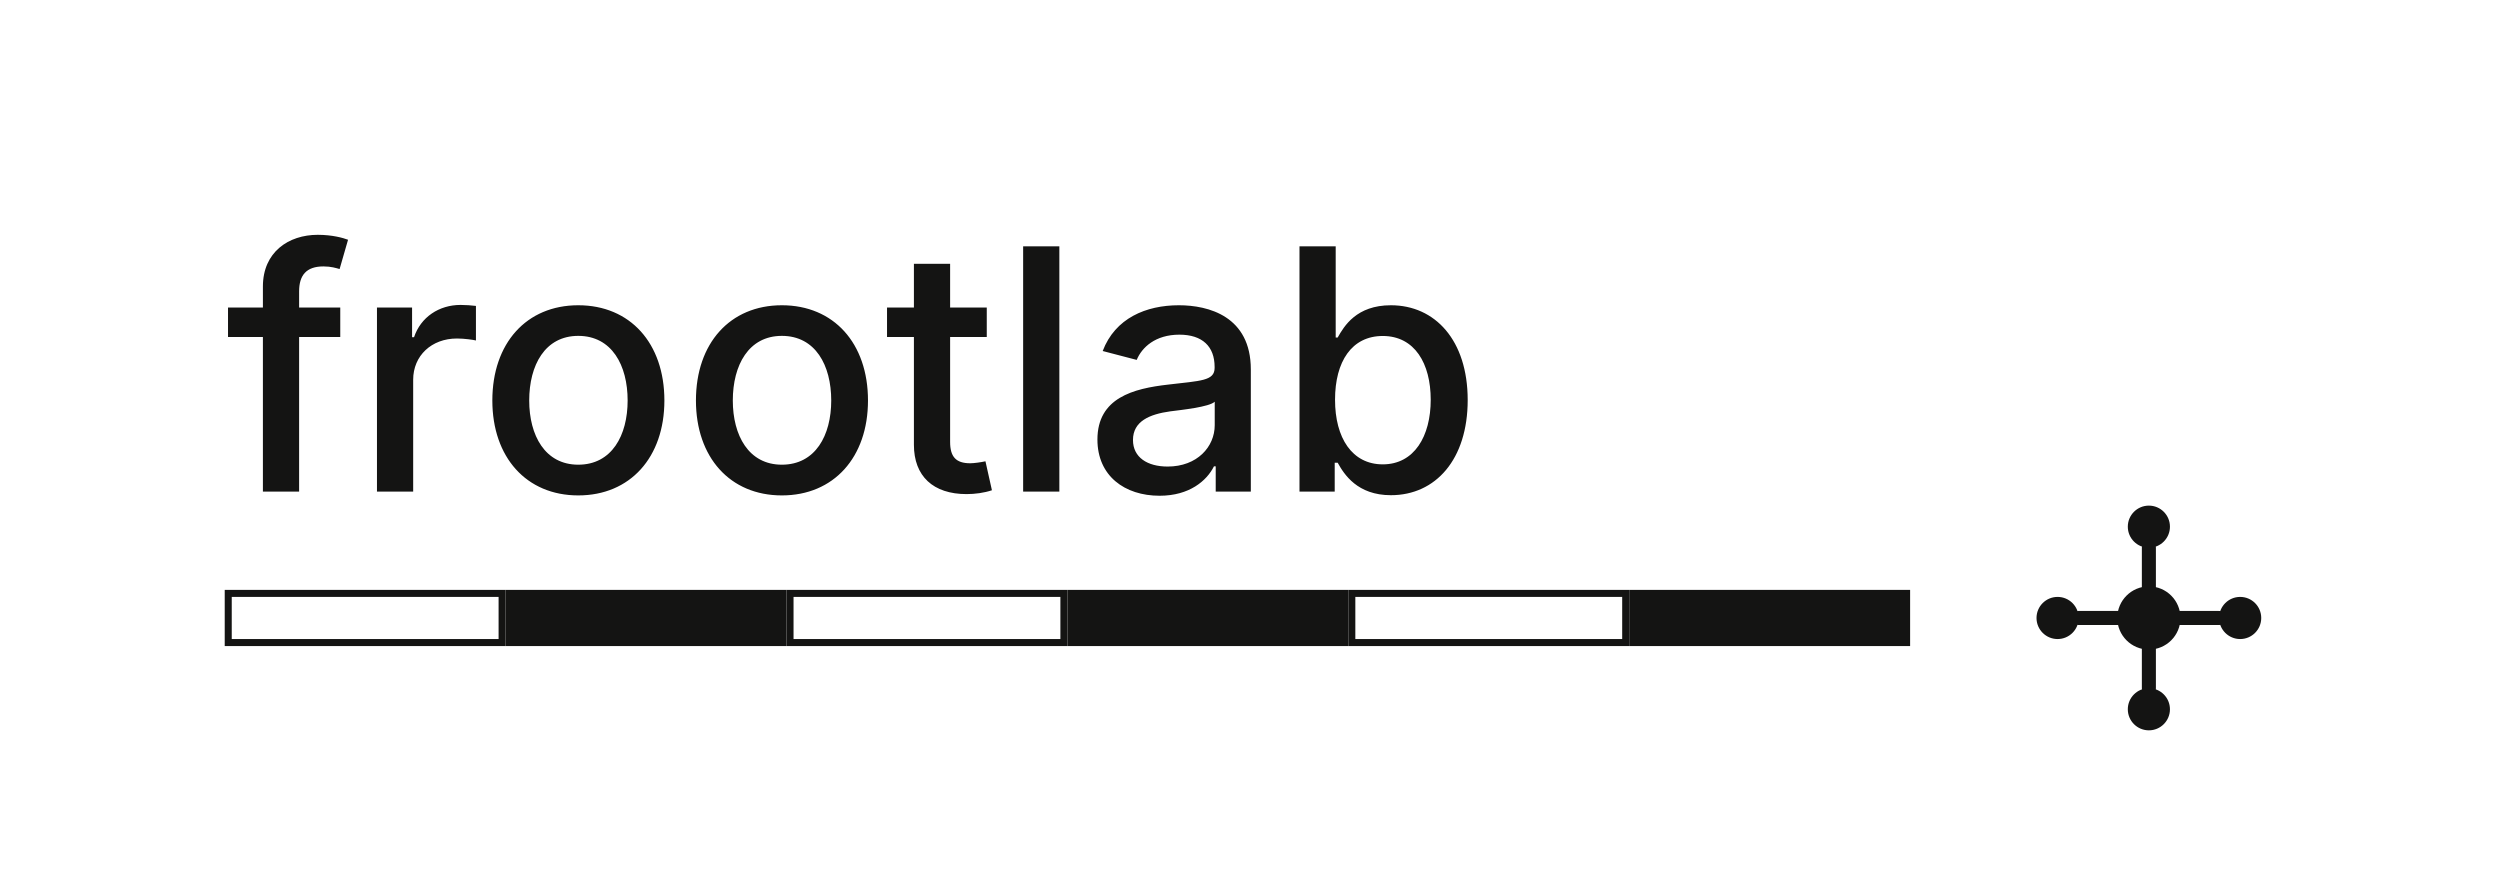
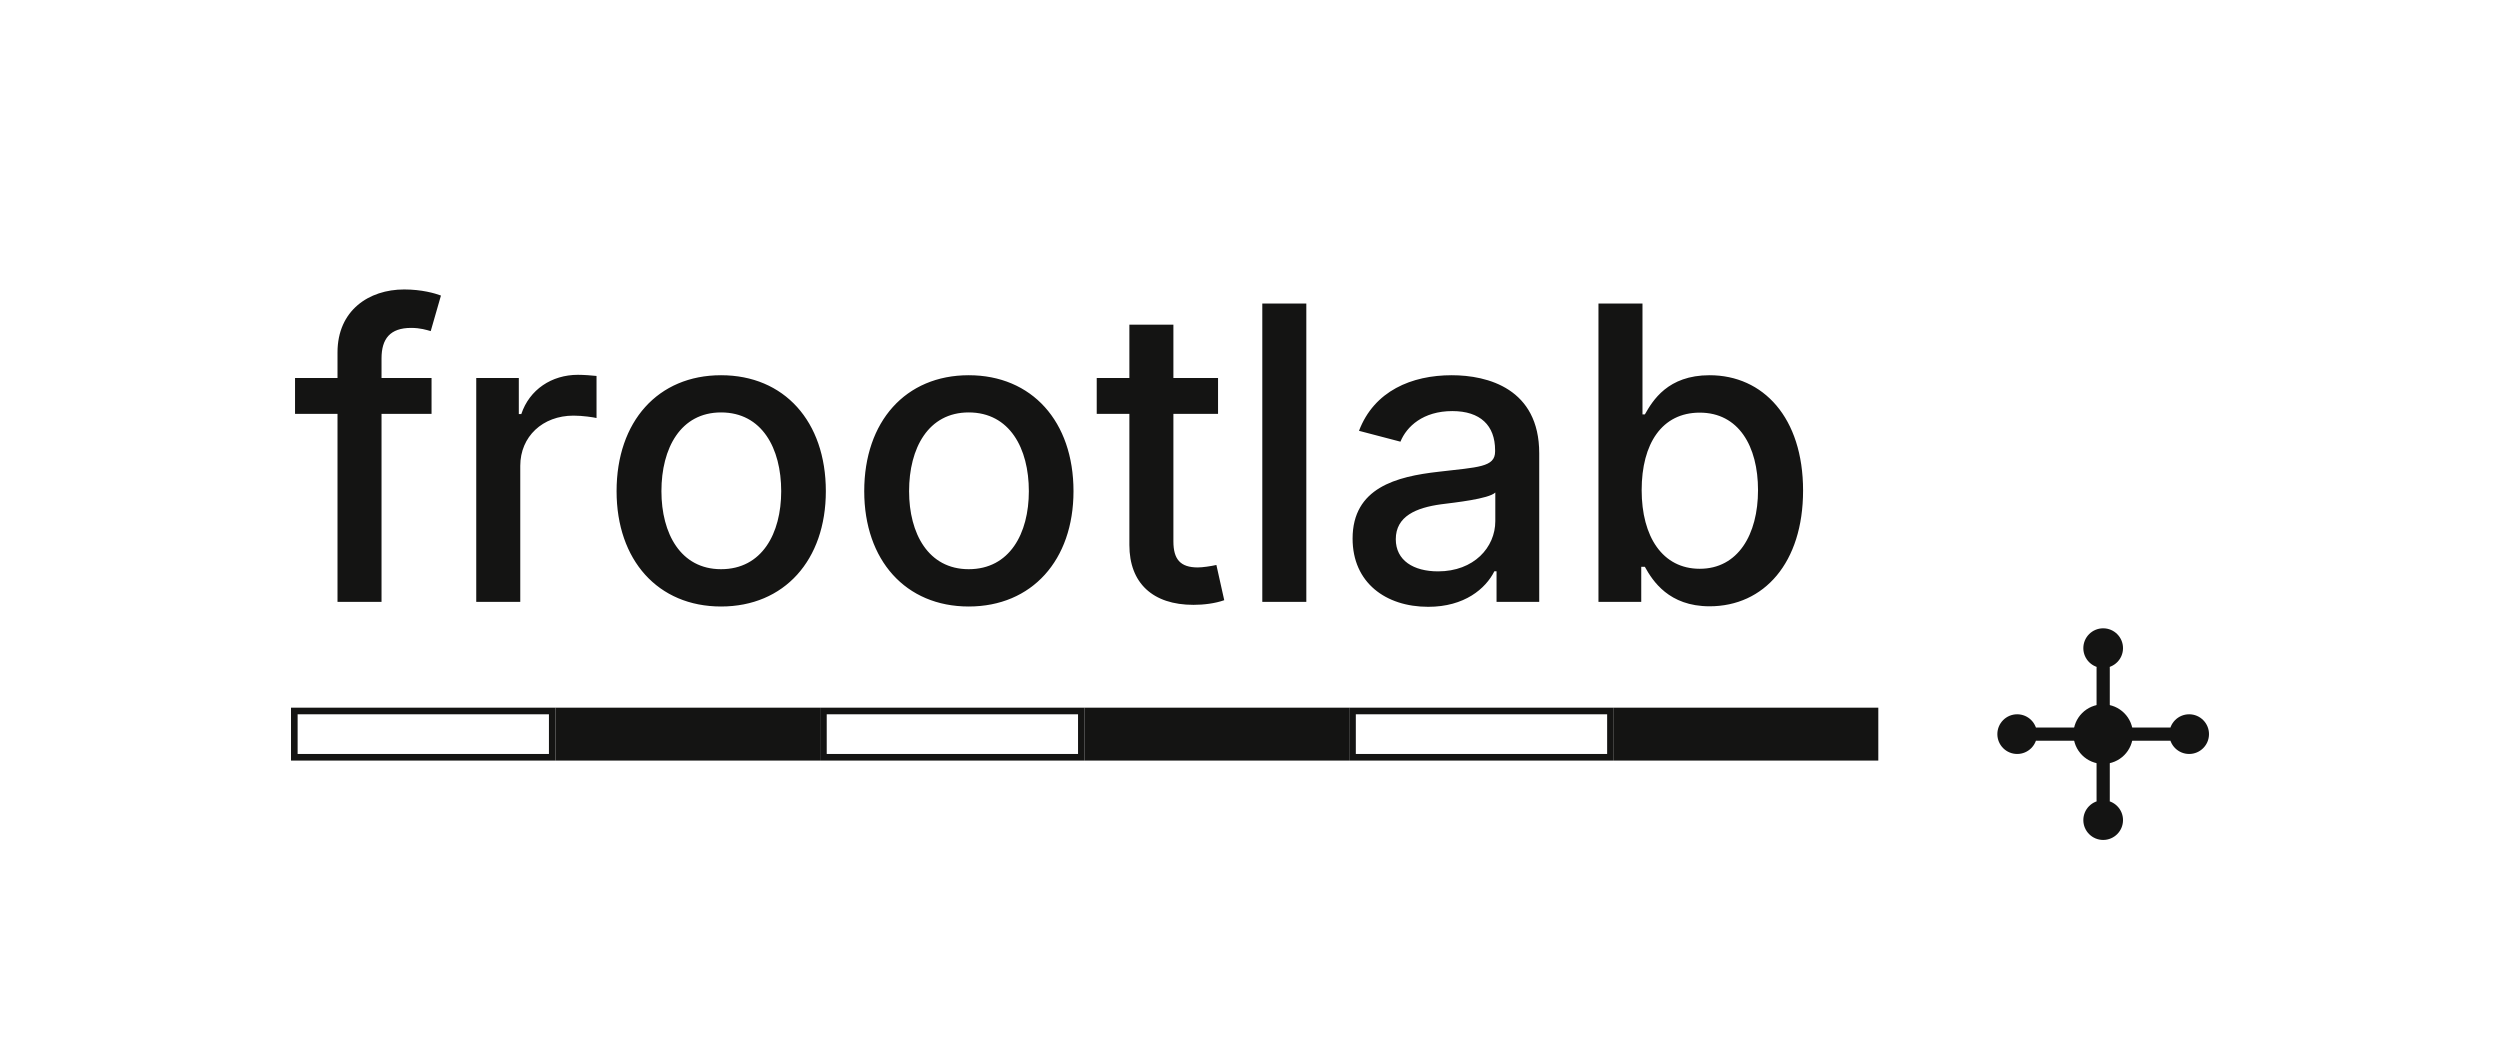
- <svg xmlns="http://www.w3.org/2000/svg" viewBox="0 0 356 124" width="356" height="124" role="img" aria-labelledby="ttl desc">
-   <text x="32" y="70" textLength="240" lengthAdjust="spacing" font-family="Inter, Manrope, 'Helvetica Neue', Helvetica, Arial, sans-serif" font-size="48" font-weight="500" fill="#141413">frootlab</text>
-   <rect x="32.5" y="84.5" width="39" height="7" fill="none" stroke="#141413" stroke-width="1" />
-   <rect x="72" y="84" width="40" height="8" fill="#141413" />
-   <rect x="112.5" y="84.5" width="39" height="7" fill="none" stroke="#141413" stroke-width="1" />
-   <rect x="152" y="84" width="40" height="8" fill="#141413" />
-   <rect x="192.5" y="84.5" width="39" height="7" fill="none" stroke="#141413" stroke-width="1" />
-   <rect x="232" y="84" width="40" height="8" fill="#141413" />
+ <svg xmlns="http://www.w3.org/2000/svg" viewBox="0 0 378 159" width="378" height="159" role="img" aria-labelledby="ttl desc">
+   <text x="44" y="91" textLength="240" lengthAdjust="spacing" font-family="Inter, Manrope, 'Helvetica Neue', Helvetica, Arial, sans-serif" font-size="62" font-weight="500" fill="#141413">frootlab</text>
+   <rect x="44.5" y="107.5" width="39" height="7" fill="none" stroke="#141413" stroke-width="1" />
+   <rect x="84" y="107" width="40" height="8" fill="#141413" />
+   <rect x="124.5" y="107.5" width="39" height="7" fill="none" stroke="#141413" stroke-width="1" />
+   <rect x="164" y="107" width="40" height="8" fill="#141413" />
+   <rect x="204.5" y="107.5" width="39" height="7" fill="none" stroke="#141413" stroke-width="1" />
+   <rect x="244" y="107" width="40" height="8" fill="#141413" />
  <g stroke="#141413" stroke-width="2" stroke-linecap="round">
-     <line x1="306" y1="88" x2="306" y2="78" />
-     <line x1="306" y1="88" x2="306" y2="98" />
-     <line x1="306" y1="88" x2="296" y2="88" />
-     <line x1="306" y1="88" x2="316" y2="88" />
+     <line x1="318" y1="111" x2="318" y2="101" />
+     <line x1="318" y1="111" x2="318" y2="121" />
+     <line x1="318" y1="111" x2="308" y2="111" />
+     <line x1="318" y1="111" x2="328" y2="111" />
  </g>
  <g fill="#141413">
-     <circle cx="306" cy="75" r="3" />
-     <circle cx="306" cy="101" r="3" />
-     <circle cx="293" cy="88" r="3" />
-     <circle cx="319" cy="88" r="3" />
-     <circle cx="306" cy="88" r="4.5" />
+     <circle cx="318" cy="98" r="3" />
+     <circle cx="318" cy="124" r="3" />
+     <circle cx="305" cy="111" r="3" />
+     <circle cx="331" cy="111" r="3" />
+     <circle cx="318" cy="111" r="4.5" />
  </g>
</svg>
